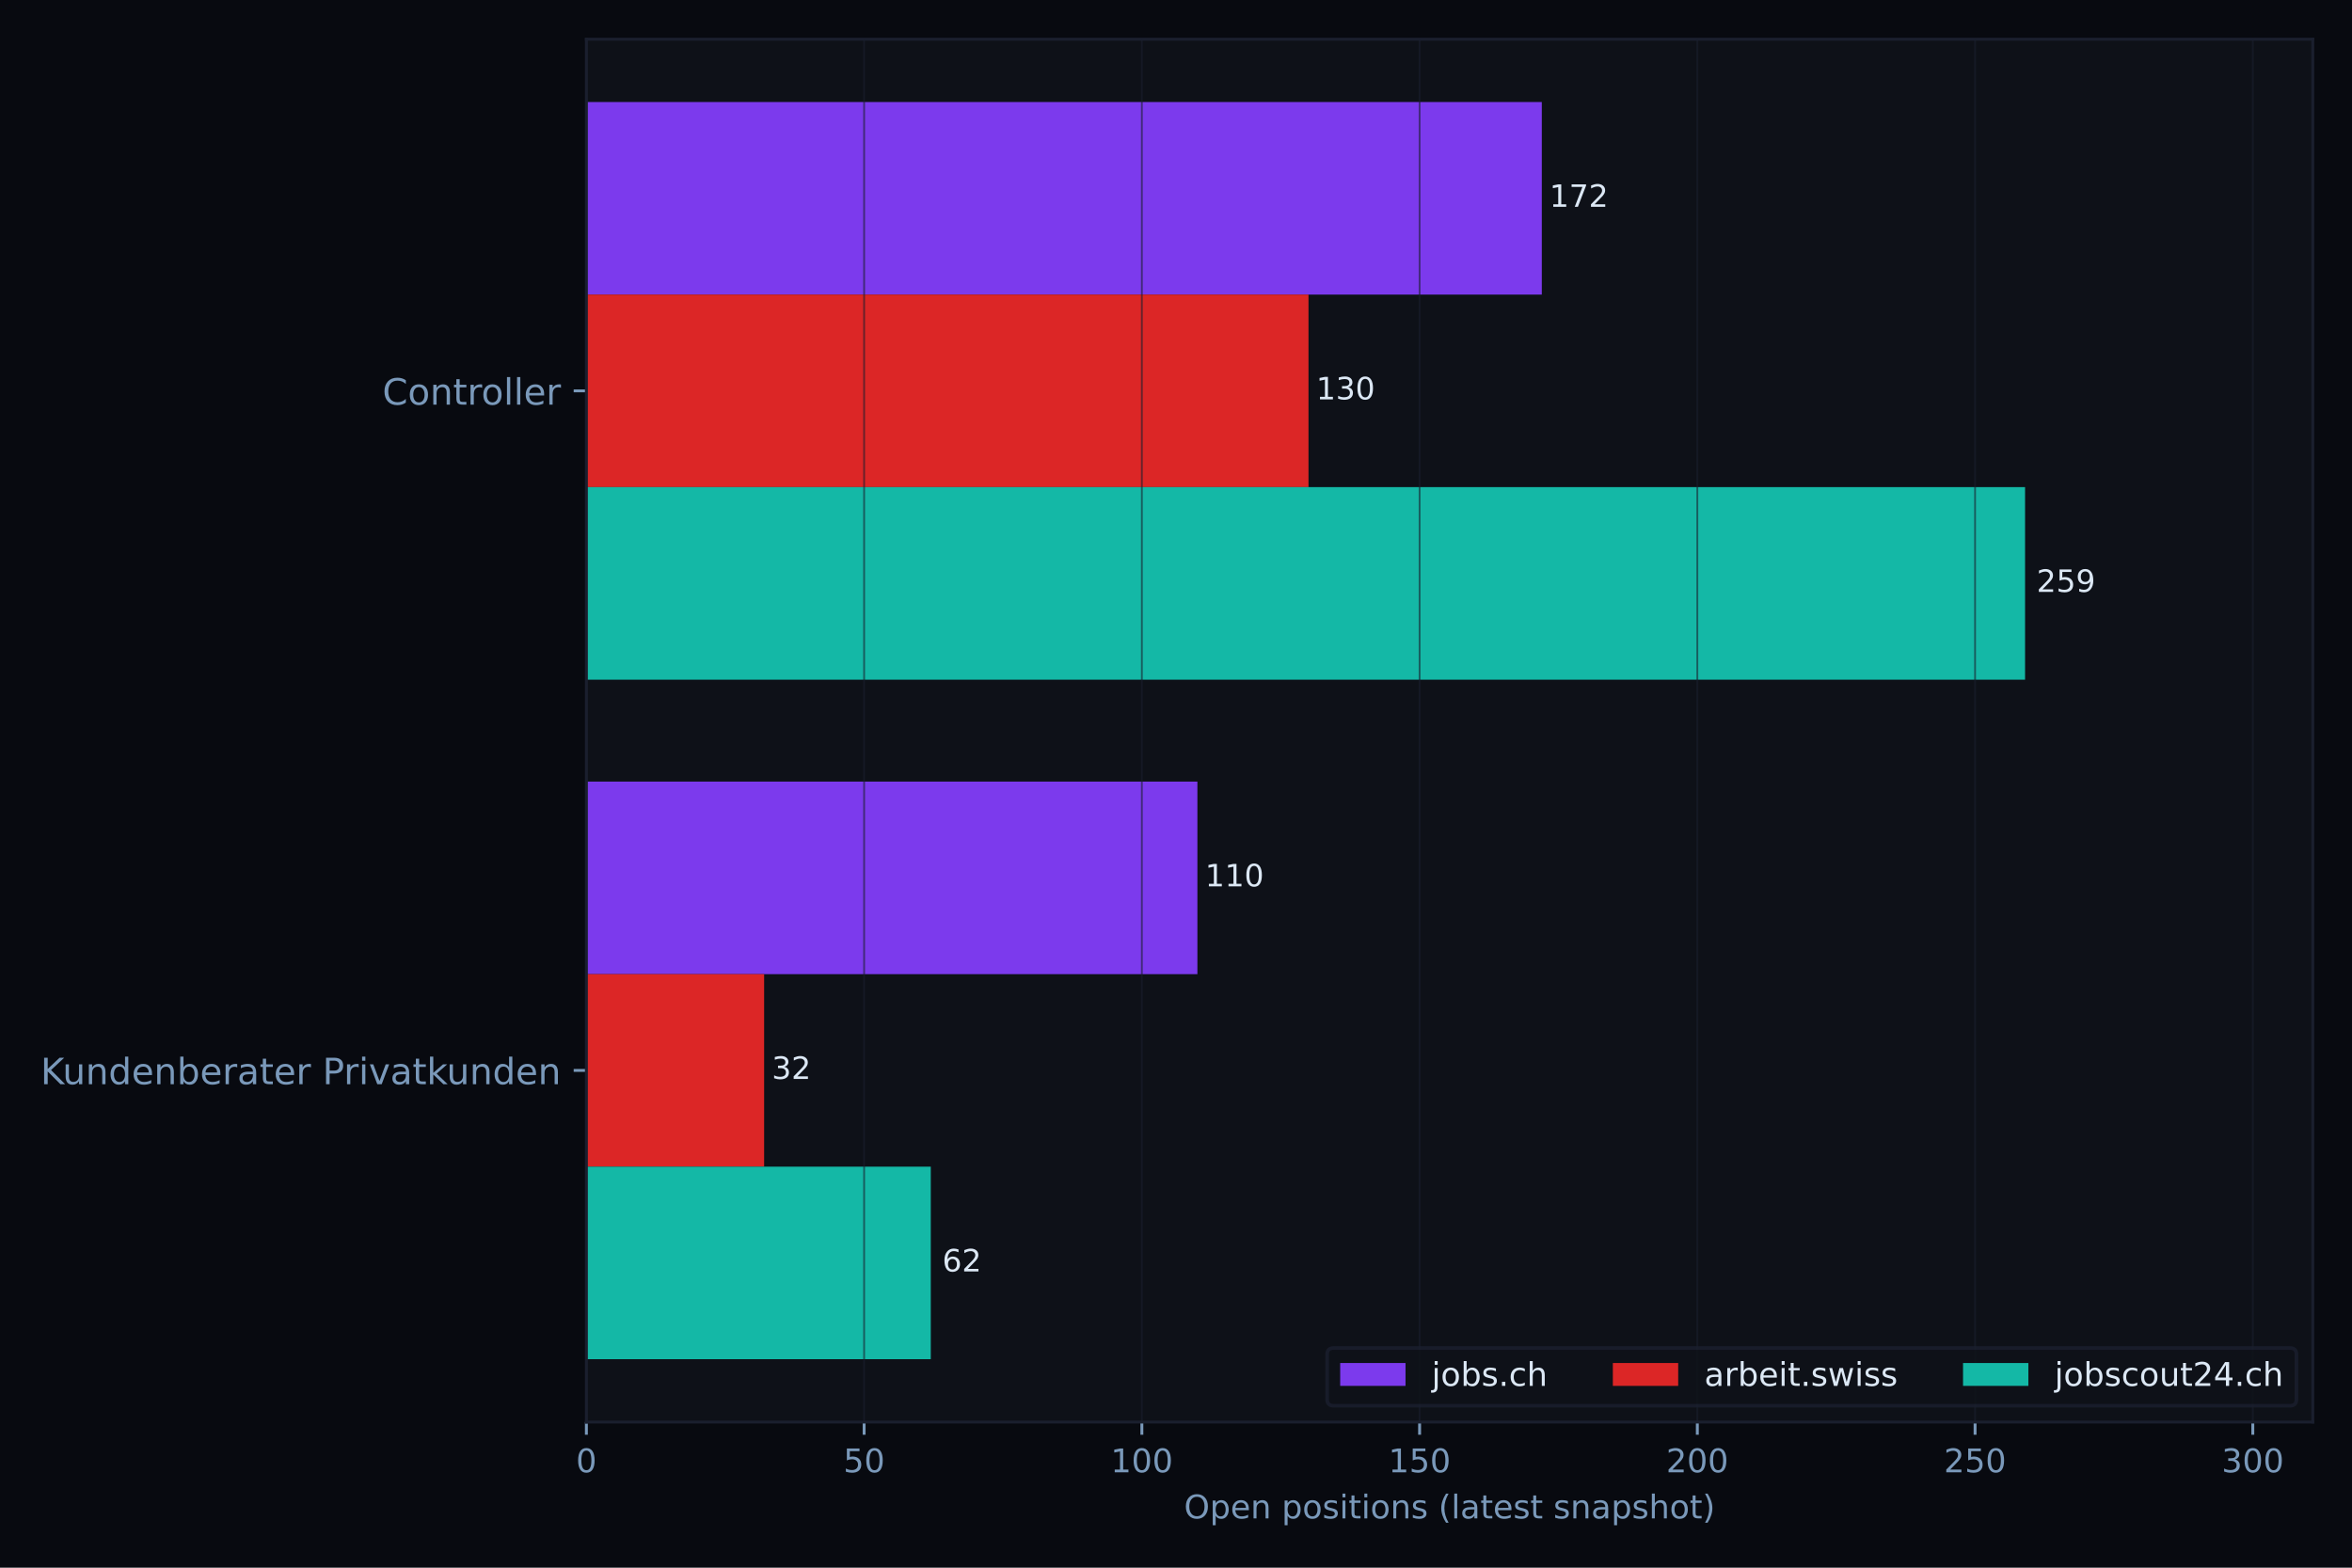
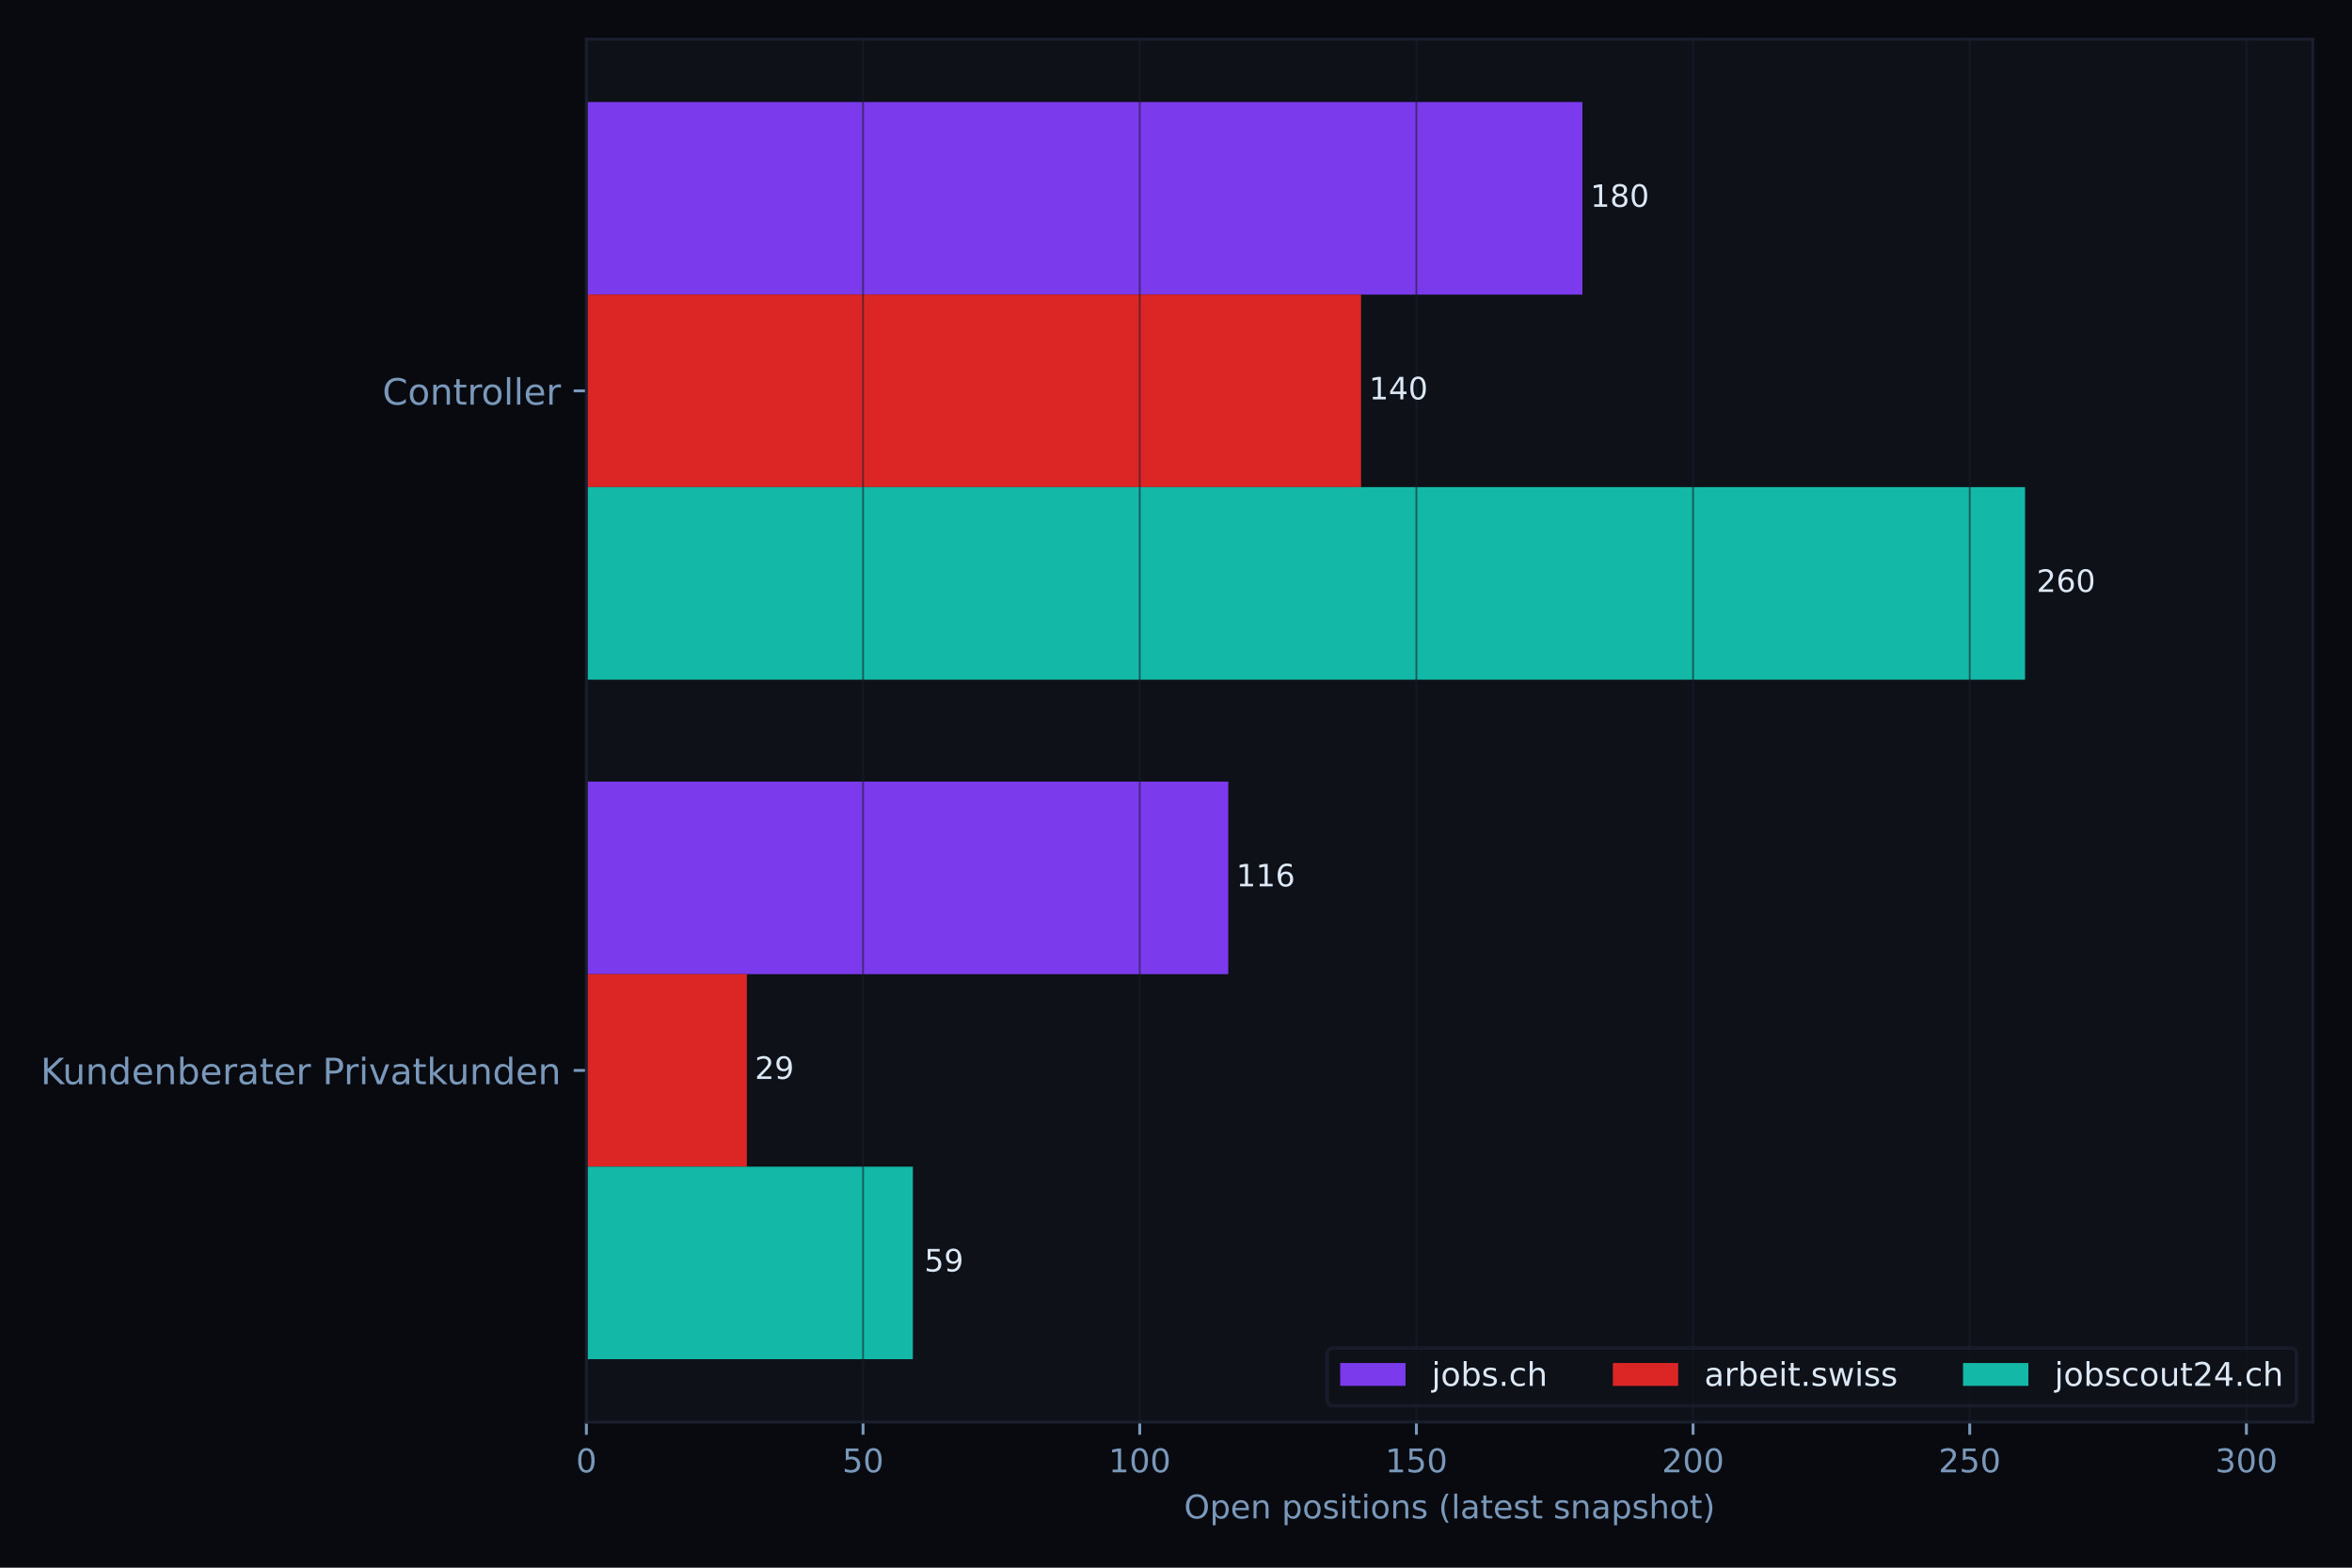
<svg xmlns="http://www.w3.org/2000/svg" xmlns:xlink="http://www.w3.org/1999/xlink" width="648pt" height="432pt" viewBox="0 0 648 432" version="1.1">
  <defs>
    <style type="text/css">*{stroke-linejoin: round; stroke-linecap: butt}</style>
  </defs>
  <g id="figure_1">
    <g id="patch_1">
      <path d="M 0 432  L 648 432  L 648 0  L 0 0  z " style="fill: #080a10" />
    </g>
    <g id="axes_1">
      <g id="patch_2">
        <path d="M 161.555 391.873  L 637.2 391.873  L 637.2 10.8  L 161.555 10.8  z " style="fill: #0e1118" />
      </g>
      <g id="patch_3">
-         <path d="M 161.555 28.121  L 424.782 28.121  L 424.782 81.178  L 161.555 81.178  z " clip-path="url(#p2b5ca39030)" style="fill: #7c3aed" />
+         <path d="M 161.555 28.121  L 435.965 28.121  L 435.965 81.178  L 161.555 81.178  z " clip-path="url(#p2b5ca39030)" style="fill: #7c3aed" />
      </g>
      <g id="patch_4">
-         <path d="M 161.555 215.381  L 329.898 215.381  L 329.898 268.438  L 161.555 268.438  z " clip-path="url(#p2b5ca39030)" style="fill: #7c3aed" />
+         <path d="M 161.555 215.381  L 338.397 215.381  L 338.397 268.438  L 161.555 268.438  z " clip-path="url(#p2b5ca39030)" style="fill: #7c3aed" />
      </g>
      <g id="patch_5">
-         <path d="M 161.555 81.178  L 360.505 81.178  L 360.505 134.235  L 161.555 134.235  z " clip-path="url(#p2b5ca39030)" style="fill: #dc2626" />
+         <path d="M 161.555 81.178  L 374.985 81.178  L 374.985 134.235  L 161.555 134.235  z " clip-path="url(#p2b5ca39030)" style="fill: #dc2626" />
      </g>
      <g id="patch_6">
-         <path d="M 161.555 268.438  L 210.527 268.438  L 210.527 321.494  L 161.555 321.494  z " clip-path="url(#p2b5ca39030)" style="fill: #dc2626" />
+         <path d="M 161.555 268.438  L 205.765 268.438  L 205.765 321.494  L 161.555 321.494  z " clip-path="url(#p2b5ca39030)" style="fill: #dc2626" />
      </g>
      <g id="patch_7">
        <path d="M 161.555 134.235  L 557.926 134.235  L 557.926 187.292  L 161.555 187.292  z " clip-path="url(#p2b5ca39030)" style="fill: #14b8a6" />
      </g>
      <g id="patch_8">
-         <path d="M 161.555 321.494  L 256.439 321.494  L 256.439 374.551  L 161.555 374.551  z " clip-path="url(#p2b5ca39030)" style="fill: #14b8a6" />
+         <path d="M 161.555 321.494  L 251.5 321.494  L 251.5 374.551  L 161.555 374.551  z " clip-path="url(#p2b5ca39030)" style="fill: #14b8a6" />
      </g>
      <g id="matplotlib.axis_1">
        <g id="xtick_1">
          <g id="line2d_1">
            <path d="M 161.555 391.873  L 161.555 10.8  " clip-path="url(#p2b5ca39030)" style="fill: none; stroke: #1a1f2e; stroke-opacity: 0.6; stroke-width: 0.5; stroke-linecap: square" />
          </g>
          <g id="line2d_2">
            <defs>
              <path id="mff3be124f5" d="M 0 0  L 0 3.5  " style="stroke: #7a99ba; stroke-width: 0.8" />
            </defs>
            <g>
              <use xlink:href="#mff3be124f5" x="161.555" y="391.873" style="fill: #7a99ba; stroke: #7a99ba; stroke-width: 0.8" />
            </g>
          </g>
          <g id="text_1">
            <g style="fill: #7a99ba" transform="translate(158.6914 405.7113) scale(0.09 -0.09)">
              <defs>
                <path id="DejaVuSans-30" d="M 2034 4250  Q 1547 4250 1301 3770  Q 1056 3291 1056 2328  Q 1056 1369 1301 889  Q 1547 409 2034 409  Q 2525 409 2770 889  Q 3016 1369 3016 2328  Q 3016 3291 2770 3770  Q 2525 4250 2034 4250  z M 2034 4750  Q 2819 4750 3233 4129  Q 3647 3509 3647 2328  Q 3647 1150 3233 529  Q 2819 -91 2034 -91  Q 1250 -91 836 529  Q 422 1150 422 2328  Q 422 3509 836 4129  Q 1250 4750 2034 4750  z " transform="scale(0.015625)" />
              </defs>
              <use xlink:href="#DejaVuSans-30" />
            </g>
          </g>
        </g>
        <g id="xtick_2">
          <g id="line2d_3">
-             <path d="M 238.074 391.873  L 238.074 10.8  " clip-path="url(#p2b5ca39030)" style="fill: none; stroke: #1a1f2e; stroke-opacity: 0.6; stroke-width: 0.5; stroke-linecap: square" />
+             <path d="M 237.78 391.873  L 237.78 10.8  " clip-path="url(#p2b5ca39030)" style="fill: none; stroke: #1a1f2e; stroke-opacity: 0.6; stroke-width: 0.5; stroke-linecap: square" />
          </g>
          <g id="line2d_4">
            <g>
-               <use xlink:href="#mff3be124f5" x="238.074" y="391.873" style="fill: #7a99ba; stroke: #7a99ba; stroke-width: 0.8" />
+               <use xlink:href="#mff3be124f5" x="237.78" y="391.873" style="fill: #7a99ba; stroke: #7a99ba; stroke-width: 0.8" />
            </g>
          </g>
          <g id="text_2">
-             <g style="fill: #7a99ba" transform="translate(232.3478 405.7113) scale(0.09 -0.09)">
+             <g style="fill: #7a99ba" transform="translate(232.0535 405.7113) scale(0.09 -0.09)">
              <defs>
                <path id="DejaVuSans-35" d="M 691 4666  L 3169 4666  L 3169 4134  L 1269 4134  L 1269 2991  Q 1406 3038 1543 3061  Q 1681 3084 1819 3084  Q 2600 3084 3056 2656  Q 3513 2228 3513 1497  Q 3513 744 3044 326  Q 2575 -91 1722 -91  Q 1428 -91 1123 -41  Q 819 9 494 109  L 494 744  Q 775 591 1075 516  Q 1375 441 1709 441  Q 2250 441 2565 725  Q 2881 1009 2881 1497  Q 2881 1984 2565 2268  Q 2250 2553 1709 2553  Q 1456 2553 1204 2497  Q 953 2441 691 2322  L 691 4666  z " transform="scale(0.015625)" />
              </defs>
              <use xlink:href="#DejaVuSans-35" />
              <use xlink:href="#DejaVuSans-30" x="63.623" />
            </g>
          </g>
        </g>
        <g id="xtick_3">
          <g id="line2d_5">
-             <path d="M 314.594 391.873  L 314.594 10.8  " clip-path="url(#p2b5ca39030)" style="fill: none; stroke: #1a1f2e; stroke-opacity: 0.6; stroke-width: 0.5; stroke-linecap: square" />
+             <path d="M 314.005 391.873  L 314.005 10.8  " clip-path="url(#p2b5ca39030)" style="fill: none; stroke: #1a1f2e; stroke-opacity: 0.6; stroke-width: 0.5; stroke-linecap: square" />
          </g>
          <g id="line2d_6">
            <g>
-               <use xlink:href="#mff3be124f5" x="314.594" y="391.873" style="fill: #7a99ba; stroke: #7a99ba; stroke-width: 0.8" />
+               <use xlink:href="#mff3be124f5" x="314.005" y="391.873" style="fill: #7a99ba; stroke: #7a99ba; stroke-width: 0.8" />
            </g>
          </g>
          <g id="text_3">
-             <g style="fill: #7a99ba" transform="translate(306.0042 405.7113) scale(0.09 -0.09)">
+             <g style="fill: #7a99ba" transform="translate(305.4156 405.7113) scale(0.09 -0.09)">
              <defs>
                <path id="DejaVuSans-31" d="M 794 531  L 1825 531  L 1825 4091  L 703 3866  L 703 4441  L 1819 4666  L 2450 4666  L 2450 531  L 3481 531  L 3481 0  L 794 0  L 794 531  z " transform="scale(0.015625)" />
              </defs>
              <use xlink:href="#DejaVuSans-31" />
              <use xlink:href="#DejaVuSans-30" x="63.623" />
              <use xlink:href="#DejaVuSans-30" x="127.246" />
            </g>
          </g>
        </g>
        <g id="xtick_4">
          <g id="line2d_7">
-             <path d="M 391.113 391.873  L 391.113 10.8  " clip-path="url(#p2b5ca39030)" style="fill: none; stroke: #1a1f2e; stroke-opacity: 0.6; stroke-width: 0.5; stroke-linecap: square" />
+             <path d="M 390.23 391.873  L 390.23 10.8  " clip-path="url(#p2b5ca39030)" style="fill: none; stroke: #1a1f2e; stroke-opacity: 0.6; stroke-width: 0.5; stroke-linecap: square" />
          </g>
          <g id="line2d_8">
            <g>
-               <use xlink:href="#mff3be124f5" x="391.113" y="391.873" style="fill: #7a99ba; stroke: #7a99ba; stroke-width: 0.8" />
+               <use xlink:href="#mff3be124f5" x="390.23" y="391.873" style="fill: #7a99ba; stroke: #7a99ba; stroke-width: 0.8" />
            </g>
          </g>
          <g id="text_4">
-             <g style="fill: #7a99ba" transform="translate(382.5238 405.7113) scale(0.09 -0.09)">
+             <g style="fill: #7a99ba" transform="translate(381.6409 405.7113) scale(0.09 -0.09)">
              <use xlink:href="#DejaVuSans-31" />
              <use xlink:href="#DejaVuSans-35" x="63.623" />
              <use xlink:href="#DejaVuSans-30" x="127.246" />
            </g>
          </g>
        </g>
        <g id="xtick_5">
          <g id="line2d_9">
-             <path d="M 467.633 391.873  L 467.633 10.8  " clip-path="url(#p2b5ca39030)" style="fill: none; stroke: #1a1f2e; stroke-opacity: 0.6; stroke-width: 0.5; stroke-linecap: square" />
+             <path d="M 466.455 391.873  L 466.455 10.8  " clip-path="url(#p2b5ca39030)" style="fill: none; stroke: #1a1f2e; stroke-opacity: 0.6; stroke-width: 0.5; stroke-linecap: square" />
          </g>
          <g id="line2d_10">
            <g>
-               <use xlink:href="#mff3be124f5" x="467.633" y="391.873" style="fill: #7a99ba; stroke: #7a99ba; stroke-width: 0.8" />
+               <use xlink:href="#mff3be124f5" x="466.455" y="391.873" style="fill: #7a99ba; stroke: #7a99ba; stroke-width: 0.8" />
            </g>
          </g>
          <g id="text_5">
-             <g style="fill: #7a99ba" transform="translate(459.0433 405.7113) scale(0.09 -0.09)">
+             <g style="fill: #7a99ba" transform="translate(457.8661 405.7113) scale(0.09 -0.09)">
              <defs>
                <path id="DejaVuSans-32" d="M 1228 531  L 3431 531  L 3431 0  L 469 0  L 469 531  Q 828 903 1448 1529  Q 2069 2156 2228 2338  Q 2531 2678 2651 2914  Q 2772 3150 2772 3378  Q 2772 3750 2511 3984  Q 2250 4219 1831 4219  Q 1534 4219 1204 4116  Q 875 4013 500 3803  L 500 4441  Q 881 4594 1212 4672  Q 1544 4750 1819 4750  Q 2544 4750 2975 4387  Q 3406 4025 3406 3419  Q 3406 3131 3298 2873  Q 3191 2616 2906 2266  Q 2828 2175 2409 1742  Q 1991 1309 1228 531  z " transform="scale(0.015625)" />
              </defs>
              <use xlink:href="#DejaVuSans-32" />
              <use xlink:href="#DejaVuSans-30" x="63.623" />
              <use xlink:href="#DejaVuSans-30" x="127.246" />
            </g>
          </g>
        </g>
        <g id="xtick_6">
          <g id="line2d_11">
-             <path d="M 544.152 391.873  L 544.152 10.8  " clip-path="url(#p2b5ca39030)" style="fill: none; stroke: #1a1f2e; stroke-opacity: 0.6; stroke-width: 0.5; stroke-linecap: square" />
+             <path d="M 542.681 391.873  L 542.681 10.8  " clip-path="url(#p2b5ca39030)" style="fill: none; stroke: #1a1f2e; stroke-opacity: 0.6; stroke-width: 0.5; stroke-linecap: square" />
          </g>
          <g id="line2d_12">
            <g>
-               <use xlink:href="#mff3be124f5" x="544.152" y="391.873" style="fill: #7a99ba; stroke: #7a99ba; stroke-width: 0.8" />
+               <use xlink:href="#mff3be124f5" x="542.681" y="391.873" style="fill: #7a99ba; stroke: #7a99ba; stroke-width: 0.8" />
            </g>
          </g>
          <g id="text_6">
-             <g style="fill: #7a99ba" transform="translate(535.5629 405.7113) scale(0.09 -0.09)">
+             <g style="fill: #7a99ba" transform="translate(534.0913 405.7113) scale(0.09 -0.09)">
              <use xlink:href="#DejaVuSans-32" />
              <use xlink:href="#DejaVuSans-35" x="63.623" />
              <use xlink:href="#DejaVuSans-30" x="127.246" />
            </g>
          </g>
        </g>
        <g id="xtick_7">
          <g id="line2d_13">
-             <path d="M 620.672 391.873  L 620.672 10.8  " clip-path="url(#p2b5ca39030)" style="fill: none; stroke: #1a1f2e; stroke-opacity: 0.6; stroke-width: 0.5; stroke-linecap: square" />
+             <path d="M 618.906 391.873  L 618.906 10.8  " clip-path="url(#p2b5ca39030)" style="fill: none; stroke: #1a1f2e; stroke-opacity: 0.6; stroke-width: 0.5; stroke-linecap: square" />
          </g>
          <g id="line2d_14">
            <g>
-               <use xlink:href="#mff3be124f5" x="620.672" y="391.873" style="fill: #7a99ba; stroke: #7a99ba; stroke-width: 0.8" />
+               <use xlink:href="#mff3be124f5" x="618.906" y="391.873" style="fill: #7a99ba; stroke: #7a99ba; stroke-width: 0.8" />
            </g>
          </g>
          <g id="text_7">
-             <g style="fill: #7a99ba" transform="translate(612.0824 405.7113) scale(0.09 -0.09)">
+             <g style="fill: #7a99ba" transform="translate(610.3166 405.7113) scale(0.09 -0.09)">
              <defs>
                <path id="DejaVuSans-33" d="M 2597 2516  Q 3050 2419 3304 2112  Q 3559 1806 3559 1356  Q 3559 666 3084 287  Q 2609 -91 1734 -91  Q 1441 -91 1130 -33  Q 819 25 488 141  L 488 750  Q 750 597 1062 519  Q 1375 441 1716 441  Q 2309 441 2620 675  Q 2931 909 2931 1356  Q 2931 1769 2642 2001  Q 2353 2234 1838 2234  L 1294 2234  L 1294 2753  L 1863 2753  Q 2328 2753 2575 2939  Q 2822 3125 2822 3475  Q 2822 3834 2567 4026  Q 2313 4219 1838 4219  Q 1578 4219 1281 4162  Q 984 4106 628 3988  L 628 4550  Q 988 4650 1302 4700  Q 1616 4750 1894 4750  Q 2613 4750 3031 4423  Q 3450 4097 3450 3541  Q 3450 3153 3228 2886  Q 3006 2619 2597 2516  z " transform="scale(0.015625)" />
              </defs>
              <use xlink:href="#DejaVuSans-33" />
              <use xlink:href="#DejaVuSans-30" x="63.623" />
              <use xlink:href="#DejaVuSans-30" x="127.246" />
            </g>
          </g>
        </g>
        <g id="text_8">
          <g style="fill: #7a99ba" transform="translate(326.2136 418.4216) scale(0.09 -0.09)">
            <defs>
              <path id="DejaVuSans-4f" d="M 2522 4238  Q 1834 4238 1429 3725  Q 1025 3213 1025 2328  Q 1025 1447 1429 934  Q 1834 422 2522 422  Q 3209 422 3611 934  Q 4013 1447 4013 2328  Q 4013 3213 3611 3725  Q 3209 4238 2522 4238  z M 2522 4750  Q 3503 4750 4090 4092  Q 4678 3434 4678 2328  Q 4678 1225 4090 567  Q 3503 -91 2522 -91  Q 1538 -91 948 565  Q 359 1222 359 2328  Q 359 3434 948 4092  Q 1538 4750 2522 4750  z " transform="scale(0.015625)" />
              <path id="DejaVuSans-70" d="M 1159 525  L 1159 -1331  L 581 -1331  L 581 3500  L 1159 3500  L 1159 2969  Q 1341 3281 1617 3432  Q 1894 3584 2278 3584  Q 2916 3584 3314 3078  Q 3713 2572 3713 1747  Q 3713 922 3314 415  Q 2916 -91 2278 -91  Q 1894 -91 1617 61  Q 1341 213 1159 525  z M 3116 1747  Q 3116 2381 2855 2742  Q 2594 3103 2138 3103  Q 1681 3103 1420 2742  Q 1159 2381 1159 1747  Q 1159 1113 1420 752  Q 1681 391 2138 391  Q 2594 391 2855 752  Q 3116 1113 3116 1747  z " transform="scale(0.015625)" />
              <path id="DejaVuSans-65" d="M 3597 1894  L 3597 1613  L 953 1613  Q 991 1019 1311 708  Q 1631 397 2203 397  Q 2534 397 2845 478  Q 3156 559 3463 722  L 3463 178  Q 3153 47 2828 -22  Q 2503 -91 2169 -91  Q 1331 -91 842 396  Q 353 884 353 1716  Q 353 2575 817 3079  Q 1281 3584 2069 3584  Q 2775 3584 3186 3129  Q 3597 2675 3597 1894  z M 3022 2063  Q 3016 2534 2758 2815  Q 2500 3097 2075 3097  Q 1594 3097 1305 2825  Q 1016 2553 972 2059  L 3022 2063  z " transform="scale(0.015625)" />
              <path id="DejaVuSans-6e" d="M 3513 2113  L 3513 0  L 2938 0  L 2938 2094  Q 2938 2591 2744 2837  Q 2550 3084 2163 3084  Q 1697 3084 1428 2787  Q 1159 2491 1159 1978  L 1159 0  L 581 0  L 581 3500  L 1159 3500  L 1159 2956  Q 1366 3272 1645 3428  Q 1925 3584 2291 3584  Q 2894 3584 3203 3211  Q 3513 2838 3513 2113  z " transform="scale(0.015625)" />
              <path id="DejaVuSans-20" transform="scale(0.015625)" />
              <path id="DejaVuSans-6f" d="M 1959 3097  Q 1497 3097 1228 2736  Q 959 2375 959 1747  Q 959 1119 1226 758  Q 1494 397 1959 397  Q 2419 397 2687 759  Q 2956 1122 2956 1747  Q 2956 2369 2687 2733  Q 2419 3097 1959 3097  z M 1959 3584  Q 2709 3584 3137 3096  Q 3566 2609 3566 1747  Q 3566 888 3137 398  Q 2709 -91 1959 -91  Q 1206 -91 779 398  Q 353 888 353 1747  Q 353 2609 779 3096  Q 1206 3584 1959 3584  z " transform="scale(0.015625)" />
              <path id="DejaVuSans-73" d="M 2834 3397  L 2834 2853  Q 2591 2978 2328 3040  Q 2066 3103 1784 3103  Q 1356 3103 1142 2972  Q 928 2841 928 2578  Q 928 2378 1081 2264  Q 1234 2150 1697 2047  L 1894 2003  Q 2506 1872 2764 1633  Q 3022 1394 3022 966  Q 3022 478 2636 193  Q 2250 -91 1575 -91  Q 1294 -91 989 -36  Q 684 19 347 128  L 347 722  Q 666 556 975 473  Q 1284 391 1588 391  Q 1994 391 2212 530  Q 2431 669 2431 922  Q 2431 1156 2273 1281  Q 2116 1406 1581 1522  L 1381 1569  Q 847 1681 609 1914  Q 372 2147 372 2553  Q 372 3047 722 3315  Q 1072 3584 1716 3584  Q 2034 3584 2315 3537  Q 2597 3491 2834 3397  z " transform="scale(0.015625)" />
              <path id="DejaVuSans-69" d="M 603 3500  L 1178 3500  L 1178 0  L 603 0  L 603 3500  z M 603 4863  L 1178 4863  L 1178 4134  L 603 4134  L 603 4863  z " transform="scale(0.015625)" />
              <path id="DejaVuSans-74" d="M 1172 4494  L 1172 3500  L 2356 3500  L 2356 3053  L 1172 3053  L 1172 1153  Q 1172 725 1289 603  Q 1406 481 1766 481  L 2356 481  L 2356 0  L 1766 0  Q 1100 0 847 248  Q 594 497 594 1153  L 594 3053  L 172 3053  L 172 3500  L 594 3500  L 594 4494  L 1172 4494  z " transform="scale(0.015625)" />
              <path id="DejaVuSans-28" d="M 1984 4856  Q 1566 4138 1362 3434  Q 1159 2731 1159 2009  Q 1159 1288 1364 580  Q 1569 -128 1984 -844  L 1484 -844  Q 1016 -109 783 600  Q 550 1309 550 2009  Q 550 2706 781 3412  Q 1013 4119 1484 4856  L 1984 4856  z " transform="scale(0.015625)" />
              <path id="DejaVuSans-6c" d="M 603 4863  L 1178 4863  L 1178 0  L 603 0  L 603 4863  z " transform="scale(0.015625)" />
              <path id="DejaVuSans-61" d="M 2194 1759  Q 1497 1759 1228 1600  Q 959 1441 959 1056  Q 959 750 1161 570  Q 1363 391 1709 391  Q 2188 391 2477 730  Q 2766 1069 2766 1631  L 2766 1759  L 2194 1759  z M 3341 1997  L 3341 0  L 2766 0  L 2766 531  Q 2569 213 2275 61  Q 1981 -91 1556 -91  Q 1019 -91 701 211  Q 384 513 384 1019  Q 384 1609 779 1909  Q 1175 2209 1959 2209  L 2766 2209  L 2766 2266  Q 2766 2663 2505 2880  Q 2244 3097 1772 3097  Q 1472 3097 1187 3025  Q 903 2953 641 2809  L 641 3341  Q 956 3463 1253 3523  Q 1550 3584 1831 3584  Q 2591 3584 2966 3190  Q 3341 2797 3341 1997  z " transform="scale(0.015625)" />
              <path id="DejaVuSans-68" d="M 3513 2113  L 3513 0  L 2938 0  L 2938 2094  Q 2938 2591 2744 2837  Q 2550 3084 2163 3084  Q 1697 3084 1428 2787  Q 1159 2491 1159 1978  L 1159 0  L 581 0  L 581 4863  L 1159 4863  L 1159 2956  Q 1366 3272 1645 3428  Q 1925 3584 2291 3584  Q 2894 3584 3203 3211  Q 3513 2838 3513 2113  z " transform="scale(0.015625)" />
              <path id="DejaVuSans-29" d="M 513 4856  L 1013 4856  Q 1481 4119 1714 3412  Q 1947 2706 1947 2009  Q 1947 1309 1714 600  Q 1481 -109 1013 -844  L 513 -844  Q 928 -128 1133 580  Q 1338 1288 1338 2009  Q 1338 2731 1133 3434  Q 928 4138 513 4856  z " transform="scale(0.015625)" />
            </defs>
            <use xlink:href="#DejaVuSans-4f" />
            <use xlink:href="#DejaVuSans-70" x="78.711" />
            <use xlink:href="#DejaVuSans-65" x="142.188" />
            <use xlink:href="#DejaVuSans-6e" x="203.711" />
            <use xlink:href="#DejaVuSans-20" x="267.09" />
            <use xlink:href="#DejaVuSans-70" x="298.877" />
            <use xlink:href="#DejaVuSans-6f" x="362.354" />
            <use xlink:href="#DejaVuSans-73" x="423.535" />
            <use xlink:href="#DejaVuSans-69" x="475.635" />
            <use xlink:href="#DejaVuSans-74" x="503.418" />
            <use xlink:href="#DejaVuSans-69" x="542.627" />
            <use xlink:href="#DejaVuSans-6f" x="570.41" />
            <use xlink:href="#DejaVuSans-6e" x="631.592" />
            <use xlink:href="#DejaVuSans-73" x="694.971" />
            <use xlink:href="#DejaVuSans-20" x="747.07" />
            <use xlink:href="#DejaVuSans-28" x="778.857" />
            <use xlink:href="#DejaVuSans-6c" x="817.871" />
            <use xlink:href="#DejaVuSans-61" x="845.654" />
            <use xlink:href="#DejaVuSans-74" x="906.934" />
            <use xlink:href="#DejaVuSans-65" x="946.143" />
            <use xlink:href="#DejaVuSans-73" x="1007.666" />
            <use xlink:href="#DejaVuSans-74" x="1059.766" />
            <use xlink:href="#DejaVuSans-20" x="1098.975" />
            <use xlink:href="#DejaVuSans-73" x="1130.762" />
            <use xlink:href="#DejaVuSans-6e" x="1182.861" />
            <use xlink:href="#DejaVuSans-61" x="1246.24" />
            <use xlink:href="#DejaVuSans-70" x="1307.52" />
            <use xlink:href="#DejaVuSans-73" x="1370.996" />
            <use xlink:href="#DejaVuSans-68" x="1423.096" />
            <use xlink:href="#DejaVuSans-6f" x="1486.475" />
            <use xlink:href="#DejaVuSans-74" x="1547.656" />
            <use xlink:href="#DejaVuSans-29" x="1586.865" />
          </g>
        </g>
      </g>
      <g id="matplotlib.axis_2">
        <g id="ytick_1">
          <g id="line2d_15">
            <defs>
              <path id="mdf66c61492" d="M 0 0  L -3.5 0  " style="stroke: #7a99ba; stroke-width: 0.8" />
            </defs>
            <g>
              <use xlink:href="#mdf66c61492" x="161.555" y="107.707" style="fill: #7a99ba; stroke: #7a99ba; stroke-width: 0.8" />
            </g>
          </g>
          <g id="text_9">
            <g style="fill: #7a99ba" transform="translate(105.3702 111.5059) scale(0.1 -0.1)">
              <defs>
                <path id="DejaVuSans-43" d="M 4122 4306  L 4122 3641  Q 3803 3938 3442 4084  Q 3081 4231 2675 4231  Q 1875 4231 1450 3742  Q 1025 3253 1025 2328  Q 1025 1406 1450 917  Q 1875 428 2675 428  Q 3081 428 3442 575  Q 3803 722 4122 1019  L 4122 359  Q 3791 134 3420 21  Q 3050 -91 2638 -91  Q 1578 -91 968 557  Q 359 1206 359 2328  Q 359 3453 968 4101  Q 1578 4750 2638 4750  Q 3056 4750 3426 4639  Q 3797 4528 4122 4306  z " transform="scale(0.015625)" />
                <path id="DejaVuSans-72" d="M 2631 2963  Q 2534 3019 2420 3045  Q 2306 3072 2169 3072  Q 1681 3072 1420 2755  Q 1159 2438 1159 1844  L 1159 0  L 581 0  L 581 3500  L 1159 3500  L 1159 2956  Q 1341 3275 1631 3429  Q 1922 3584 2338 3584  Q 2397 3584 2469 3576  Q 2541 3569 2628 3553  L 2631 2963  z " transform="scale(0.015625)" />
              </defs>
              <use xlink:href="#DejaVuSans-43" />
              <use xlink:href="#DejaVuSans-6f" x="69.824" />
              <use xlink:href="#DejaVuSans-6e" x="131.006" />
              <use xlink:href="#DejaVuSans-74" x="194.385" />
              <use xlink:href="#DejaVuSans-72" x="233.594" />
              <use xlink:href="#DejaVuSans-6f" x="272.457" />
              <use xlink:href="#DejaVuSans-6c" x="333.639" />
              <use xlink:href="#DejaVuSans-6c" x="361.422" />
              <use xlink:href="#DejaVuSans-65" x="389.205" />
              <use xlink:href="#DejaVuSans-72" x="450.729" />
            </g>
          </g>
        </g>
        <g id="ytick_2">
          <g id="line2d_16">
            <g>
              <use xlink:href="#mdf66c61492" x="161.555" y="294.966" style="fill: #7a99ba; stroke: #7a99ba; stroke-width: 0.8" />
            </g>
          </g>
          <g id="text_10">
            <g style="fill: #7a99ba" transform="translate(11.17642 298.7652) scale(0.1 -0.1)">
              <defs>
                <path id="DejaVuSans-4b" d="M 628 4666  L 1259 4666  L 1259 2694  L 3353 4666  L 4166 4666  L 1850 2491  L 4331 0  L 3500 0  L 1259 2247  L 1259 0  L 628 0  L 628 4666  z " transform="scale(0.015625)" />
                <path id="DejaVuSans-75" d="M 544 1381  L 544 3500  L 1119 3500  L 1119 1403  Q 1119 906 1312 657  Q 1506 409 1894 409  Q 2359 409 2629 706  Q 2900 1003 2900 1516  L 2900 3500  L 3475 3500  L 3475 0  L 2900 0  L 2900 538  Q 2691 219 2414 64  Q 2138 -91 1772 -91  Q 1169 -91 856 284  Q 544 659 544 1381  z M 1991 3584  L 1991 3584  z " transform="scale(0.015625)" />
                <path id="DejaVuSans-64" d="M 2906 2969  L 2906 4863  L 3481 4863  L 3481 0  L 2906 0  L 2906 525  Q 2725 213 2448 61  Q 2172 -91 1784 -91  Q 1150 -91 751 415  Q 353 922 353 1747  Q 353 2572 751 3078  Q 1150 3584 1784 3584  Q 2172 3584 2448 3432  Q 2725 3281 2906 2969  z M 947 1747  Q 947 1113 1208 752  Q 1469 391 1925 391  Q 2381 391 2643 752  Q 2906 1113 2906 1747  Q 2906 2381 2643 2742  Q 2381 3103 1925 3103  Q 1469 3103 1208 2742  Q 947 2381 947 1747  z " transform="scale(0.015625)" />
                <path id="DejaVuSans-62" d="M 3116 1747  Q 3116 2381 2855 2742  Q 2594 3103 2138 3103  Q 1681 3103 1420 2742  Q 1159 2381 1159 1747  Q 1159 1113 1420 752  Q 1681 391 2138 391  Q 2594 391 2855 752  Q 3116 1113 3116 1747  z M 1159 2969  Q 1341 3281 1617 3432  Q 1894 3584 2278 3584  Q 2916 3584 3314 3078  Q 3713 2572 3713 1747  Q 3713 922 3314 415  Q 2916 -91 2278 -91  Q 1894 -91 1617 61  Q 1341 213 1159 525  L 1159 0  L 581 0  L 581 4863  L 1159 4863  L 1159 2969  z " transform="scale(0.015625)" />
                <path id="DejaVuSans-50" d="M 1259 4147  L 1259 2394  L 2053 2394  Q 2494 2394 2734 2622  Q 2975 2850 2975 3272  Q 2975 3691 2734 3919  Q 2494 4147 2053 4147  L 1259 4147  z M 628 4666  L 2053 4666  Q 2838 4666 3239 4311  Q 3641 3956 3641 3272  Q 3641 2581 3239 2228  Q 2838 1875 2053 1875  L 1259 1875  L 1259 0  L 628 0  L 628 4666  z " transform="scale(0.015625)" />
                <path id="DejaVuSans-76" d="M 191 3500  L 800 3500  L 1894 563  L 2988 3500  L 3597 3500  L 2284 0  L 1503 0  L 191 3500  z " transform="scale(0.015625)" />
                <path id="DejaVuSans-6b" d="M 581 4863  L 1159 4863  L 1159 1991  L 2875 3500  L 3609 3500  L 1753 1863  L 3688 0  L 2938 0  L 1159 1709  L 1159 0  L 581 0  L 581 4863  z " transform="scale(0.015625)" />
              </defs>
              <use xlink:href="#DejaVuSans-4b" />
              <use xlink:href="#DejaVuSans-75" x="60.576" />
              <use xlink:href="#DejaVuSans-6e" x="123.955" />
              <use xlink:href="#DejaVuSans-64" x="187.334" />
              <use xlink:href="#DejaVuSans-65" x="250.811" />
              <use xlink:href="#DejaVuSans-6e" x="312.334" />
              <use xlink:href="#DejaVuSans-62" x="375.713" />
              <use xlink:href="#DejaVuSans-65" x="439.189" />
              <use xlink:href="#DejaVuSans-72" x="500.713" />
              <use xlink:href="#DejaVuSans-61" x="541.826" />
              <use xlink:href="#DejaVuSans-74" x="603.105" />
              <use xlink:href="#DejaVuSans-65" x="642.314" />
              <use xlink:href="#DejaVuSans-72" x="703.838" />
              <use xlink:href="#DejaVuSans-20" x="744.951" />
              <use xlink:href="#DejaVuSans-50" x="776.738" />
              <use xlink:href="#DejaVuSans-72" x="835.291" />
              <use xlink:href="#DejaVuSans-69" x="876.404" />
              <use xlink:href="#DejaVuSans-76" x="904.188" />
              <use xlink:href="#DejaVuSans-61" x="963.367" />
              <use xlink:href="#DejaVuSans-74" x="1024.646" />
              <use xlink:href="#DejaVuSans-6b" x="1063.855" />
              <use xlink:href="#DejaVuSans-75" x="1118.641" />
              <use xlink:href="#DejaVuSans-6e" x="1182.02" />
              <use xlink:href="#DejaVuSans-64" x="1245.398" />
              <use xlink:href="#DejaVuSans-65" x="1308.875" />
              <use xlink:href="#DejaVuSans-6e" x="1370.398" />
            </g>
          </g>
        </g>
      </g>
      <g id="patch_9">
        <path d="M 161.555 391.873  L 161.555 10.8  " style="fill: none; stroke: #1a1f2e; stroke-width: 0.8; stroke-linejoin: miter; stroke-linecap: square" />
      </g>
      <g id="patch_10">
        <path d="M 637.2 391.873  L 637.2 10.8  " style="fill: none; stroke: #1a1f2e; stroke-width: 0.8; stroke-linejoin: miter; stroke-linecap: square" />
      </g>
      <g id="patch_11">
        <path d="M 161.555 391.873  L 637.2 391.873  " style="fill: none; stroke: #1a1f2e; stroke-width: 0.8; stroke-linejoin: miter; stroke-linecap: square" />
      </g>
      <g id="patch_12">
        <path d="M 161.555 10.8  L 637.2 10.8  " style="fill: none; stroke: #1a1f2e; stroke-width: 0.8; stroke-linejoin: miter; stroke-linecap: square" />
      </g>
      <g id="text_11">
-         <g style="fill: #dce8f5" transform="translate(426.8876 56.99536) scale(0.085 -0.085)">
+         <g style="fill: #dce8f5" transform="translate(438.1607 56.99536) scale(0.085 -0.085)">
          <defs>
-             <path id="DejaVuSans-37" d="M 525 4666  L 3525 4666  L 3525 4397  L 1831 0  L 1172 0  L 2766 4134  L 525 4134  L 525 4666  z " transform="scale(0.015625)" />
+             <path id="DejaVuSans-38" d="M 2034 2216  Q 1584 2216 1326 1975  Q 1069 1734 1069 1313  Q 1069 891 1326 650  Q 1584 409 2034 409  Q 2484 409 2743 651  Q 3003 894 3003 1313  Q 3003 1734 2745 1975  Q 2488 2216 2034 2216  z M 1403 2484  Q 997 2584 770 2862  Q 544 3141 544 3541  Q 544 4100 942 4425  Q 1341 4750 2034 4750  Q 2731 4750 3128 4425  Q 3525 4100 3525 3541  Q 3525 3141 3298 2862  Q 3072 2584 2669 2484  Q 3125 2378 3379 2068  Q 3634 1759 3634 1313  Q 3634 634 3220 271  Q 2806 -91 2034 -91  Q 1263 -91 848 271  Q 434 634 434 1313  Q 434 1759 690 2068  Q 947 2378 1403 2484  z M 1172 3481  Q 1172 3119 1398 2916  Q 1625 2713 2034 2713  Q 2441 2713 2670 2916  Q 2900 3119 2900 3481  Q 2900 3844 2670 4047  Q 2441 4250 2034 4250  Q 1625 4250 1398 4047  Q 1172 3844 1172 3481  z " transform="scale(0.015625)" />
          </defs>
          <use xlink:href="#DejaVuSans-31" />
-           <use xlink:href="#DejaVuSans-37" x="63.623" />
-           <use xlink:href="#DejaVuSans-32" x="127.246" />
+           <use xlink:href="#DejaVuSans-38" x="63.623" />
+           <use xlink:href="#DejaVuSans-30" x="127.246" />
        </g>
      </g>
      <g id="text_12">
-         <g style="fill: #dce8f5" transform="translate(332.0033 244.2547) scale(0.085 -0.085)">
+         <g style="fill: #dce8f5" transform="translate(340.5924 244.2547) scale(0.085 -0.085)">
+           <defs>
+             <path id="DejaVuSans-36" d="M 2113 2584  Q 1688 2584 1439 2293  Q 1191 2003 1191 1497  Q 1191 994 1439 701  Q 1688 409 2113 409  Q 2538 409 2786 701  Q 3034 994 3034 1497  Q 3034 2003 2786 2293  Q 2538 2584 2113 2584  z M 3366 4563  L 3366 3988  Q 3128 4100 2886 4159  Q 2644 4219 2406 4219  Q 1781 4219 1451 3797  Q 1122 3375 1075 2522  Q 1259 2794 1537 2939  Q 1816 3084 2150 3084  Q 2853 3084 3261 2657  Q 3669 2231 3669 1497  Q 3669 778 3244 343  Q 2819 -91 2113 -91  Q 1303 -91 875 529  Q 447 1150 447 2328  Q 447 3434 972 4092  Q 1497 4750 2381 4750  Q 2619 4750 2861 4703  Q 3103 4656 3366 4563  z " transform="scale(0.015625)" />
+           </defs>
          <use xlink:href="#DejaVuSans-31" />
          <use xlink:href="#DejaVuSans-31" x="63.623" />
+           <use xlink:href="#DejaVuSans-36" x="127.246" />
+         </g>
+       </g>
+       <g id="text_13">
+         <g style="fill: #dce8f5" transform="translate(377.1805 110.0522) scale(0.085 -0.085)">
+           <defs>
+             <path id="DejaVuSans-34" d="M 2419 4116  L 825 1625  L 2419 1625  L 2419 4116  z M 2253 4666  L 3047 4666  L 3047 1625  L 3713 1625  L 3713 1100  L 3047 1100  L 3047 0  L 2419 0  L 2419 1100  L 313 1100  L 313 1709  L 2253 4666  z " transform="scale(0.015625)" />
+           </defs>
+           <use xlink:href="#DejaVuSans-31" />
+           <use xlink:href="#DejaVuSans-34" x="63.623" />
          <use xlink:href="#DejaVuSans-30" x="127.246" />
        </g>
      </g>
-       <g id="text_13">
-         <g style="fill: #dce8f5" transform="translate(362.6112 110.0522) scale(0.085 -0.085)">
-           <use xlink:href="#DejaVuSans-31" />
-           <use xlink:href="#DejaVuSans-33" x="63.623" />
-           <use xlink:href="#DejaVuSans-30" x="127.246" />
-         </g>
-       </g>
      <g id="text_14">
-         <g style="fill: #dce8f5" transform="translate(212.6329 297.3115) scale(0.085 -0.085)">
-           <use xlink:href="#DejaVuSans-33" />
-           <use xlink:href="#DejaVuSans-32" x="63.623" />
-         </g>
-       </g>
-       <g id="text_15">
-         <g style="fill: #dce8f5" transform="translate(561.0967 163.109) scale(0.085 -0.085)">
+         <g style="fill: #dce8f5" transform="translate(207.9605 297.3115) scale(0.085 -0.085)">
          <defs>
            <path id="DejaVuSans-39" d="M 703 97  L 703 672  Q 941 559 1184 500  Q 1428 441 1663 441  Q 2288 441 2617 861  Q 2947 1281 2994 2138  Q 2813 1869 2534 1725  Q 2256 1581 1919 1581  Q 1219 1581 811 2004  Q 403 2428 403 3163  Q 403 3881 828 4315  Q 1253 4750 1959 4750  Q 2769 4750 3195 4129  Q 3622 3509 3622 2328  Q 3622 1225 3098 567  Q 2575 -91 1691 -91  Q 1453 -91 1209 -44  Q 966 3 703 97  z M 1959 2075  Q 2384 2075 2632 2365  Q 2881 2656 2881 3163  Q 2881 3666 2632 3958  Q 2384 4250 1959 4250  Q 1534 4250 1286 3958  Q 1038 3666 1038 3163  Q 1038 2656 1286 2365  Q 1534 2075 1959 2075  z " transform="scale(0.015625)" />
          </defs>
          <use xlink:href="#DejaVuSans-32" />
-           <use xlink:href="#DejaVuSans-35" x="63.623" />
-           <use xlink:href="#DejaVuSans-39" x="127.246" />
+           <use xlink:href="#DejaVuSans-39" x="63.623" />
+         </g>
+       </g>
+       <g id="text_15">
+         <g style="fill: #dce8f5" transform="translate(561.0967 163.109) scale(0.085 -0.085)">
+           <use xlink:href="#DejaVuSans-32" />
+           <use xlink:href="#DejaVuSans-36" x="63.623" />
+           <use xlink:href="#DejaVuSans-30" x="127.246" />
        </g>
      </g>
      <g id="text_16">
-         <g style="fill: #dce8f5" transform="translate(259.6097 350.3683) scale(0.085 -0.085)">
-           <defs>
-             <path id="DejaVuSans-36" d="M 2113 2584  Q 1688 2584 1439 2293  Q 1191 2003 1191 1497  Q 1191 994 1439 701  Q 1688 409 2113 409  Q 2538 409 2786 701  Q 3034 994 3034 1497  Q 3034 2003 2786 2293  Q 2538 2584 2113 2584  z M 3366 4563  L 3366 3988  Q 3128 4100 2886 4159  Q 2644 4219 2406 4219  Q 1781 4219 1451 3797  Q 1122 3375 1075 2522  Q 1259 2794 1537 2939  Q 1816 3084 2150 3084  Q 2853 3084 3261 2657  Q 3669 2231 3669 1497  Q 3669 778 3244 343  Q 2819 -91 2113 -91  Q 1303 -91 875 529  Q 447 1150 447 2328  Q 447 3434 972 4092  Q 1497 4750 2381 4750  Q 2619 4750 2861 4703  Q 3103 4656 3366 4563  z " transform="scale(0.015625)" />
-           </defs>
-           <use xlink:href="#DejaVuSans-36" />
-           <use xlink:href="#DejaVuSans-32" x="63.623" />
+         <g style="fill: #dce8f5" transform="translate(254.6713 350.3683) scale(0.085 -0.085)">
+           <use xlink:href="#DejaVuSans-35" />
+           <use xlink:href="#DejaVuSans-39" x="63.623" />
        </g>
      </g>
      <g id="legend_1">
        <g id="patch_13">
          <path d="M 367.435 387.373  L 630.9 387.373  Q 632.7 387.373 632.7 385.573  L 632.7 373.262  Q 632.7 371.462 630.9 371.462  L 367.435 371.462  Q 365.635 371.462 365.635 373.262  L 365.635 385.573  Q 365.635 387.373 367.435 387.373  z " style="fill: #0e1118; opacity: 0.8; stroke: #1a1f2e; stroke-linejoin: miter" />
        </g>
        <g id="patch_14">
          <path d="M 369.235 381.901  L 387.235 381.901  L 387.235 375.601  L 369.235 375.601  z " style="fill: #7c3aed" />
        </g>
        <g id="text_17">
          <g style="fill: #dce8f5" transform="translate(394.4348 381.901) scale(0.09 -0.09)">
            <defs>
              <path id="DejaVuSans-6a" d="M 603 3500  L 1178 3500  L 1178 -63  Q 1178 -731 923 -1031  Q 669 -1331 103 -1331  L -116 -1331  L -116 -844  L 38 -844  Q 366 -844 484 -692  Q 603 -541 603 -63  L 603 3500  z M 603 4863  L 1178 4863  L 1178 4134  L 603 4134  L 603 4863  z " transform="scale(0.015625)" />
              <path id="DejaVuSans-2e" d="M 684 794  L 1344 794  L 1344 0  L 684 0  L 684 794  z " transform="scale(0.015625)" />
              <path id="DejaVuSans-63" d="M 3122 3366  L 3122 2828  Q 2878 2963 2633 3030  Q 2388 3097 2138 3097  Q 1578 3097 1268 2742  Q 959 2388 959 1747  Q 959 1106 1268 751  Q 1578 397 2138 397  Q 2388 397 2633 464  Q 2878 531 3122 666  L 3122 134  Q 2881 22 2623 -34  Q 2366 -91 2075 -91  Q 1284 -91 818 406  Q 353 903 353 1747  Q 353 2603 823 3093  Q 1294 3584 2113 3584  Q 2378 3584 2631 3529  Q 2884 3475 3122 3366  z " transform="scale(0.015625)" />
            </defs>
            <use xlink:href="#DejaVuSans-6a" />
            <use xlink:href="#DejaVuSans-6f" x="27.783" />
            <use xlink:href="#DejaVuSans-62" x="88.965" />
            <use xlink:href="#DejaVuSans-73" x="152.441" />
            <use xlink:href="#DejaVuSans-2e" x="204.541" />
            <use xlink:href="#DejaVuSans-63" x="236.328" />
            <use xlink:href="#DejaVuSans-68" x="291.309" />
          </g>
        </g>
        <g id="patch_15">
          <path d="M 444.357 381.901  L 462.357 381.901  L 462.357 375.601  L 444.357 375.601  z " style="fill: #dc2626" />
        </g>
        <g id="text_18">
          <g style="fill: #dce8f5" transform="translate(469.5567 381.901) scale(0.09 -0.09)">
            <defs>
              <path id="DejaVuSans-77" d="M 269 3500  L 844 3500  L 1563 769  L 2278 3500  L 2956 3500  L 3675 769  L 4391 3500  L 4966 3500  L 4050 0  L 3372 0  L 2619 2869  L 1863 0  L 1184 0  L 269 3500  z " transform="scale(0.015625)" />
            </defs>
            <use xlink:href="#DejaVuSans-61" />
            <use xlink:href="#DejaVuSans-72" x="61.279" />
            <use xlink:href="#DejaVuSans-62" x="102.393" />
            <use xlink:href="#DejaVuSans-65" x="165.869" />
            <use xlink:href="#DejaVuSans-69" x="227.393" />
            <use xlink:href="#DejaVuSans-74" x="255.176" />
            <use xlink:href="#DejaVuSans-2e" x="294.385" />
            <use xlink:href="#DejaVuSans-73" x="326.172" />
            <use xlink:href="#DejaVuSans-77" x="378.271" />
            <use xlink:href="#DejaVuSans-69" x="460.059" />
            <use xlink:href="#DejaVuSans-73" x="487.842" />
            <use xlink:href="#DejaVuSans-73" x="539.941" />
          </g>
        </g>
        <g id="patch_16">
          <path d="M 540.838 381.901  L 558.838 381.901  L 558.838 375.601  L 540.838 375.601  z " style="fill: #14b8a6" />
        </g>
        <g id="text_19">
          <g style="fill: #dce8f5" transform="translate(566.0381 381.901) scale(0.09 -0.09)">
-             <defs>
-               <path id="DejaVuSans-34" d="M 2419 4116  L 825 1625  L 2419 1625  L 2419 4116  z M 2253 4666  L 3047 4666  L 3047 1625  L 3713 1625  L 3713 1100  L 3047 1100  L 3047 0  L 2419 0  L 2419 1100  L 313 1100  L 313 1709  L 2253 4666  z " transform="scale(0.015625)" />
-             </defs>
            <use xlink:href="#DejaVuSans-6a" />
            <use xlink:href="#DejaVuSans-6f" x="27.783" />
            <use xlink:href="#DejaVuSans-62" x="88.965" />
            <use xlink:href="#DejaVuSans-73" x="152.441" />
            <use xlink:href="#DejaVuSans-63" x="204.541" />
            <use xlink:href="#DejaVuSans-6f" x="259.521" />
            <use xlink:href="#DejaVuSans-75" x="320.703" />
            <use xlink:href="#DejaVuSans-74" x="384.082" />
            <use xlink:href="#DejaVuSans-32" x="423.291" />
            <use xlink:href="#DejaVuSans-34" x="486.914" />
            <use xlink:href="#DejaVuSans-2e" x="550.537" />
            <use xlink:href="#DejaVuSans-63" x="582.324" />
            <use xlink:href="#DejaVuSans-68" x="637.305" />
          </g>
        </g>
      </g>
    </g>
  </g>
  <defs>
    <clipPath id="p2b5ca39030">
      <rect x="161.555" y="10.8" width="475.645" height="381.073" />
    </clipPath>
  </defs>
</svg>
